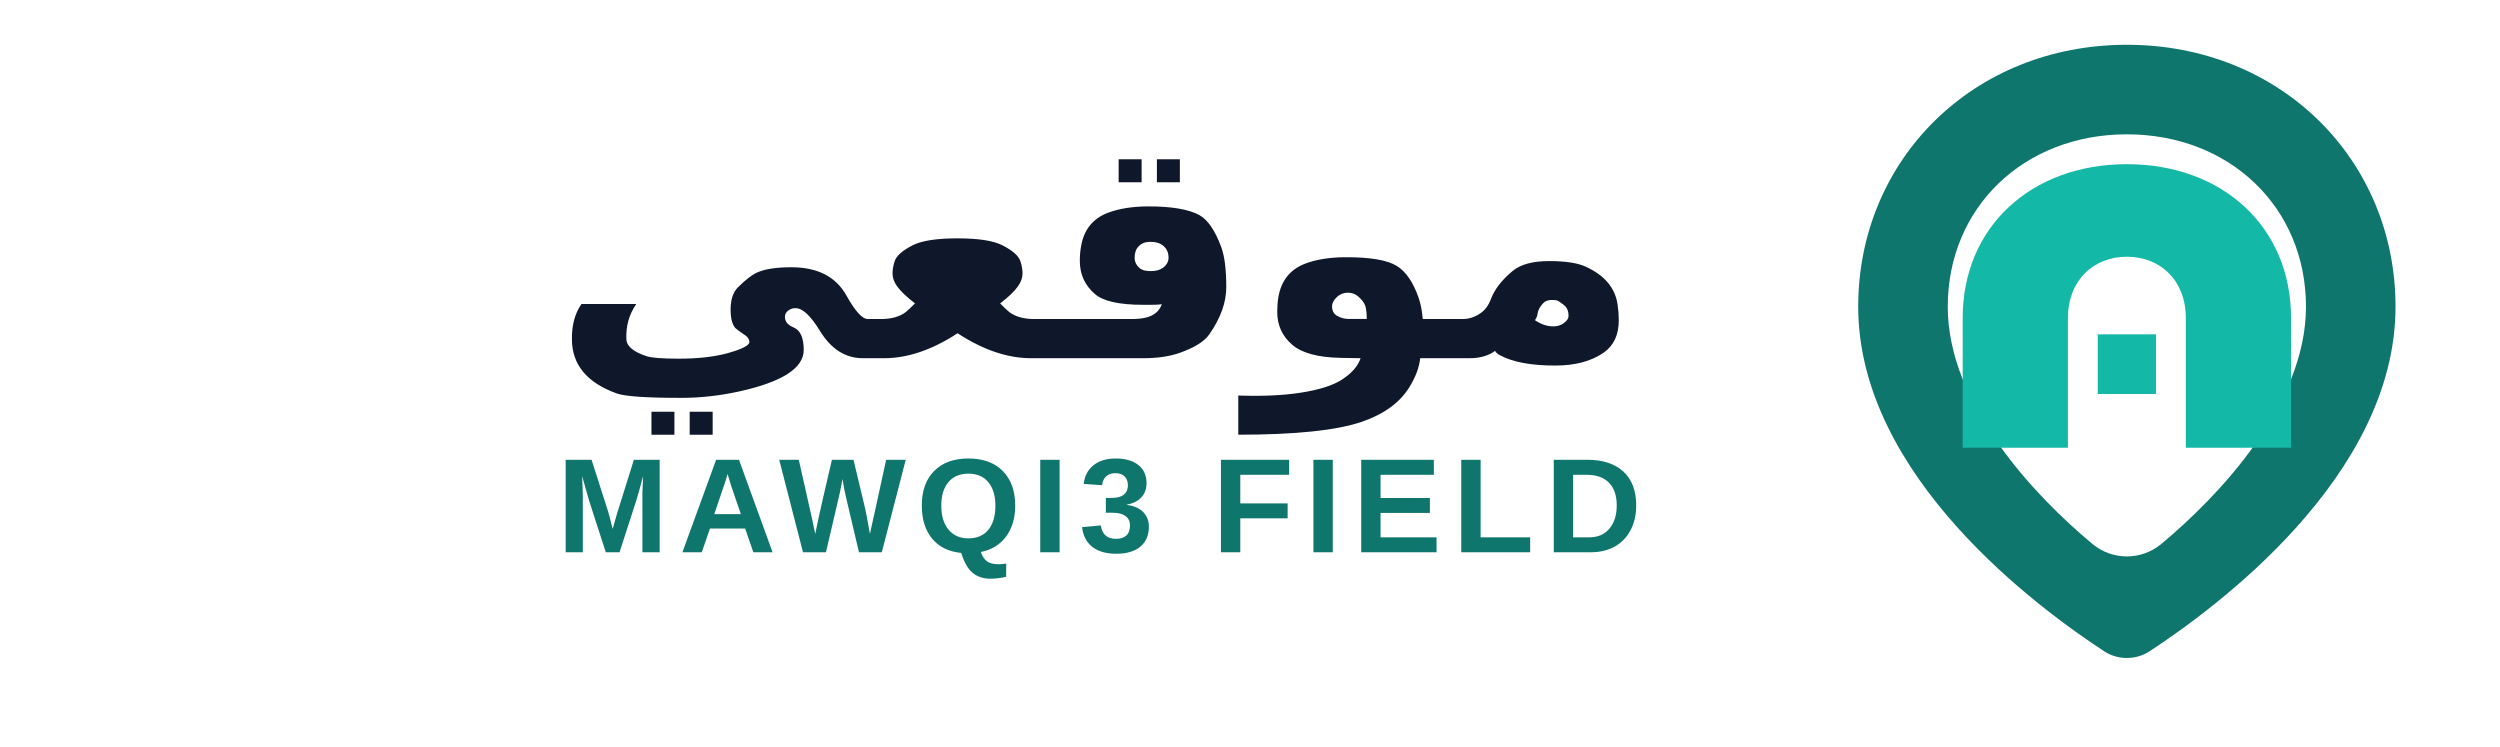
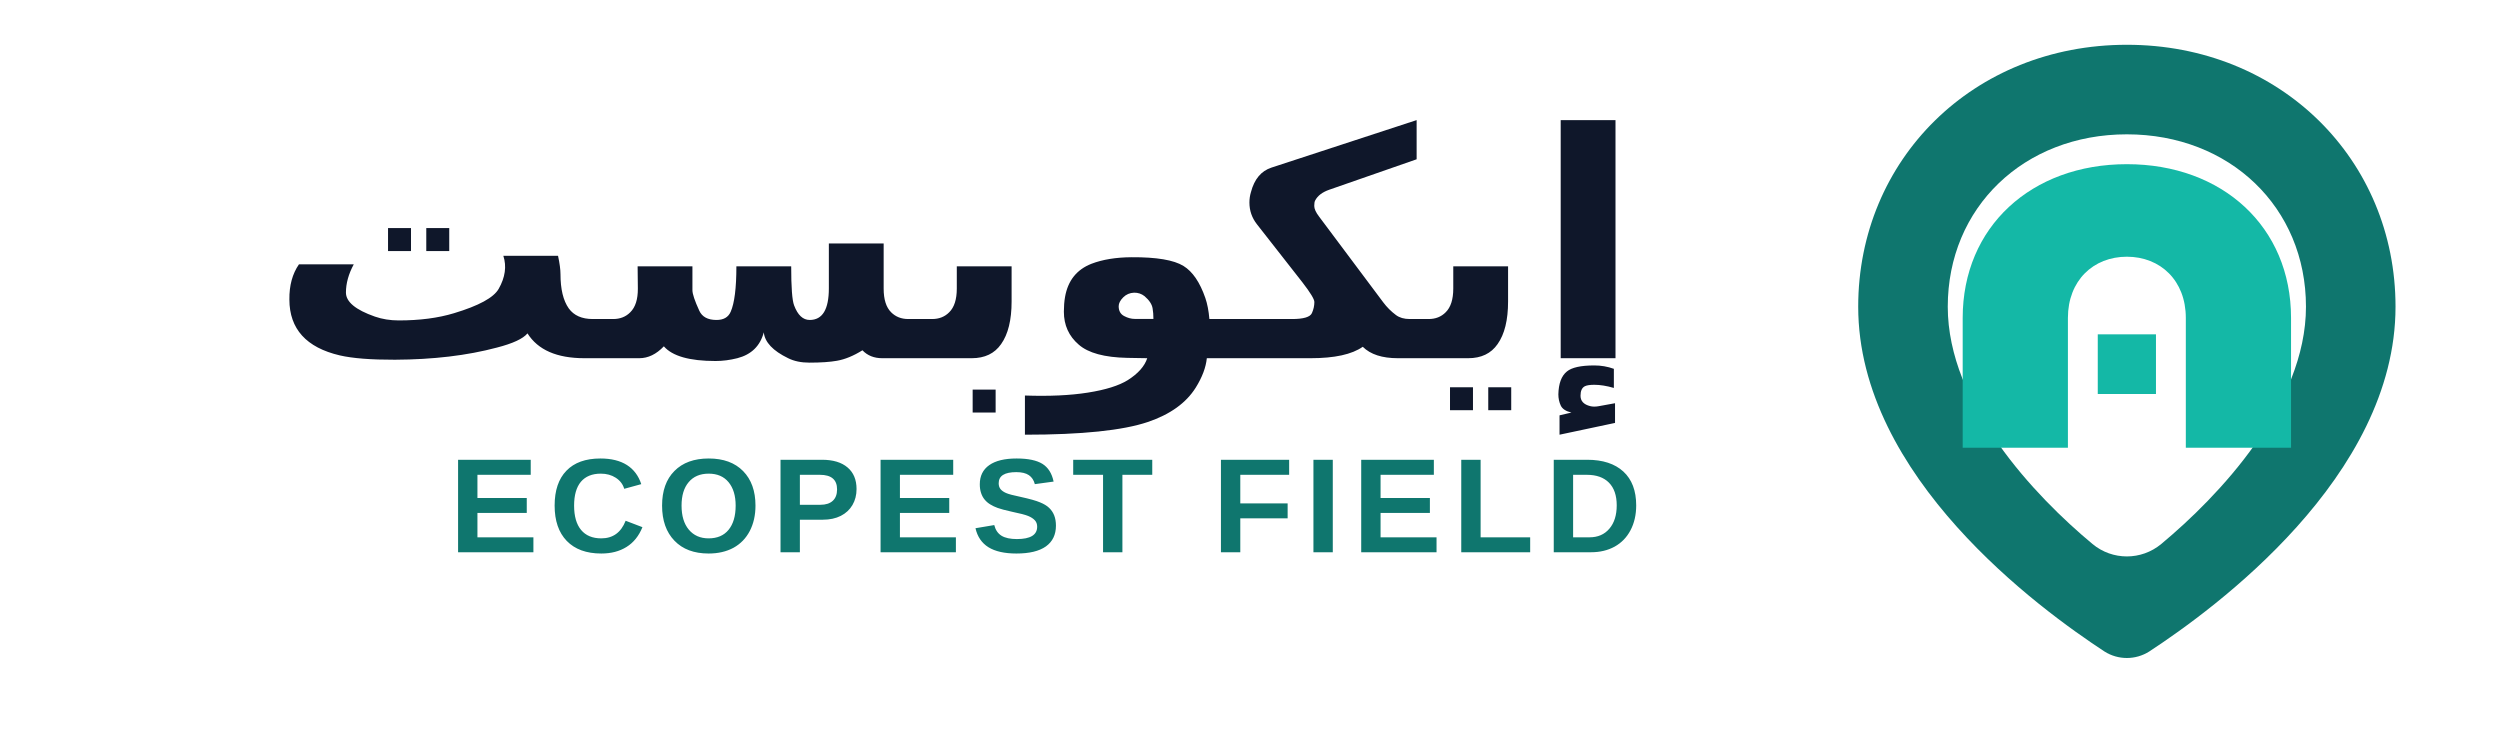
- <svg xmlns="http://www.w3.org/2000/svg" width="335" height="100" viewBox="0 0 335 100" fill="none" role="img" aria-label="موقعي Mawqi3">
+ <svg xmlns="http://www.w3.org/2000/svg" width="335" height="100" viewBox="0 0 335 100" fill="none" role="img" aria-label="إيكوبست EcoPest">
  <path d="M285 6C264.4 6 249 21.4 249 41.1c0 22.8 24.3 40.5 33 46.2a5.6 5.6 0 0 0 6 0c8.7-5.7 33-23.4 33-46.2C321 21.4 305.6 6 285 6Zm0 12c13.8 0 24 9.8 24 23.1 0 13.1-11.7 25.4-19.4 31.8a7.2 7.2 0 0 1-9.2 0C272.7 66.5 261 54.2 261 41.1 261 27.8 271.2 18 285 18Z" fill="#0F766E" />
  <path d="M263 60h14.1V42.6c0-5 3.4-8.2 7.9-8.2s7.9 3.2 7.9 8.2V60H307V42.6C307 30.4 297.8 22 285 22s-22 8.4-22 20.6V60Zm18.1-15.2h7.8v8h-7.8v-8Z" fill="#14B8A6" />
-   <text x="220" y="48" text-anchor="end" font-family="Tajawal, Arial, sans-serif" font-size="42" font-weight="800" fill="#0F172A">موقعي</text>
-   <text x="220" y="74" text-anchor="end" font-family="Tajawal, Arial, sans-serif" font-size="18" font-weight="700" letter-spacing="1.4" fill="#0F766E">MAWQI3 FIELD</text>
+   <text x="220" y="48" text-anchor="end" font-family="Tajawal, Arial, sans-serif" font-size="42" font-weight="800" fill="#0F172A">إيكوبست</text>
+   <text x="220" y="74" text-anchor="end" font-family="Tajawal, Arial, sans-serif" font-size="18" font-weight="700" letter-spacing="1.4" fill="#0F766E">ECOPEST FIELD</text>
</svg>
